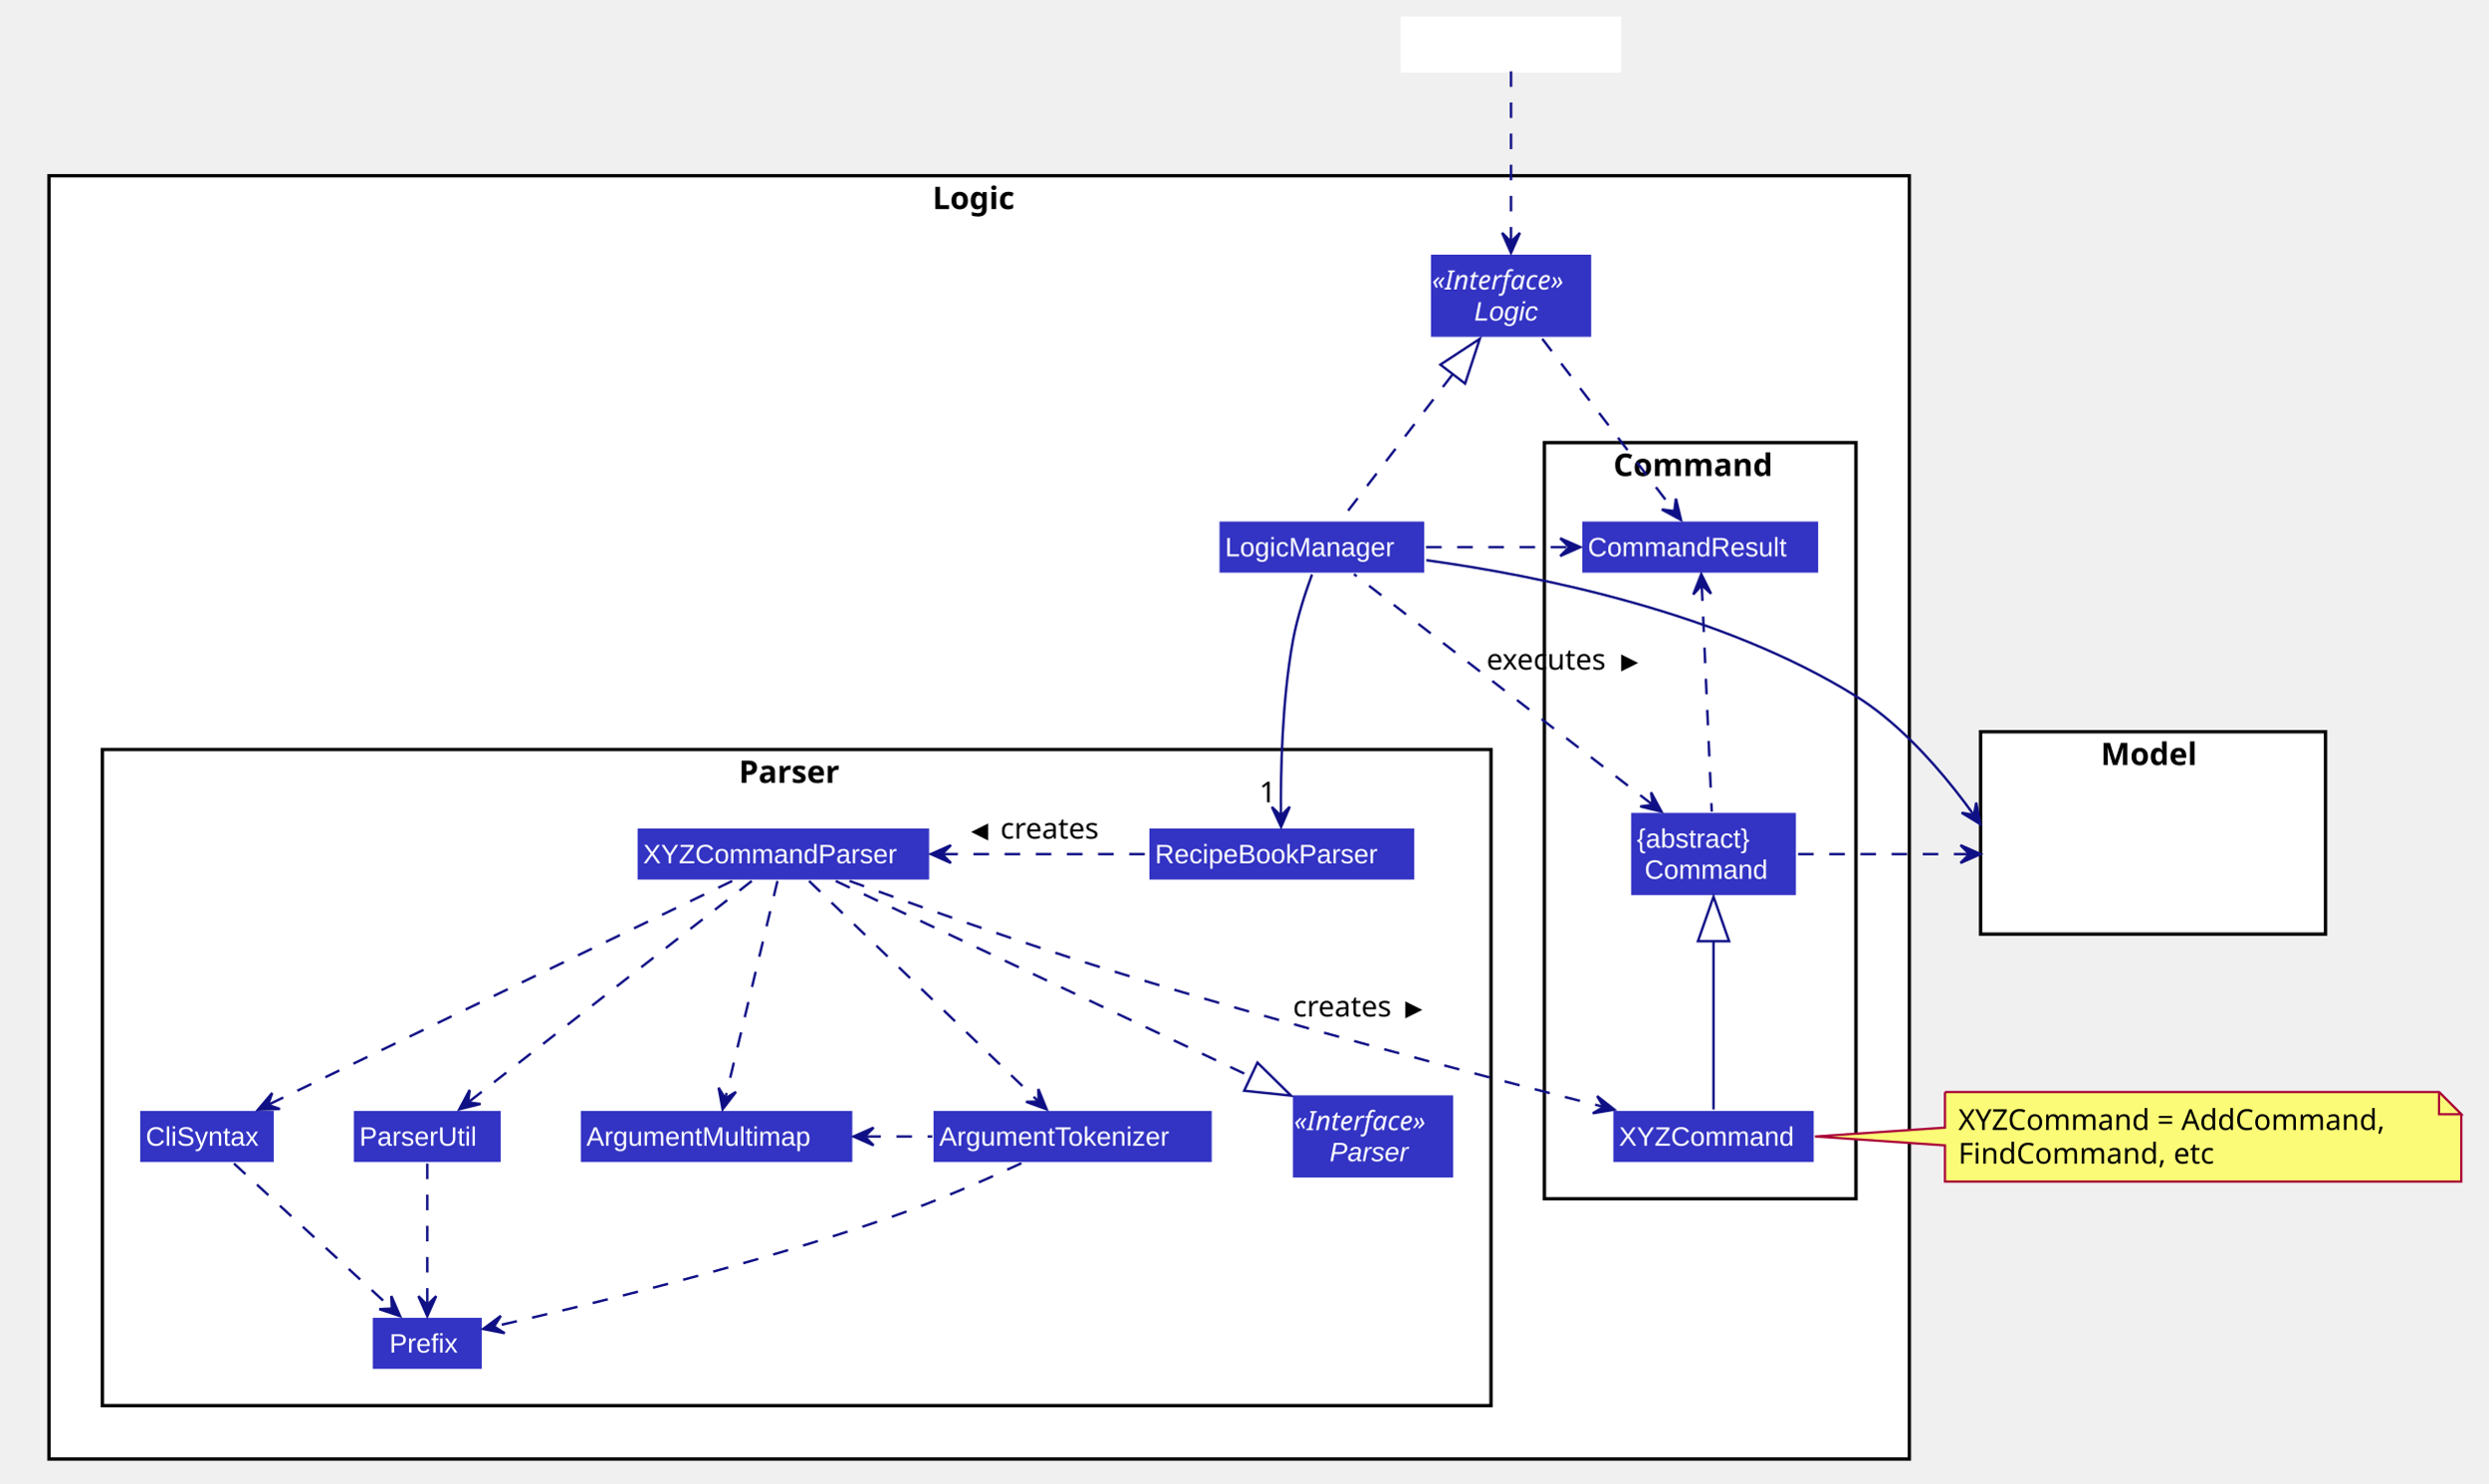
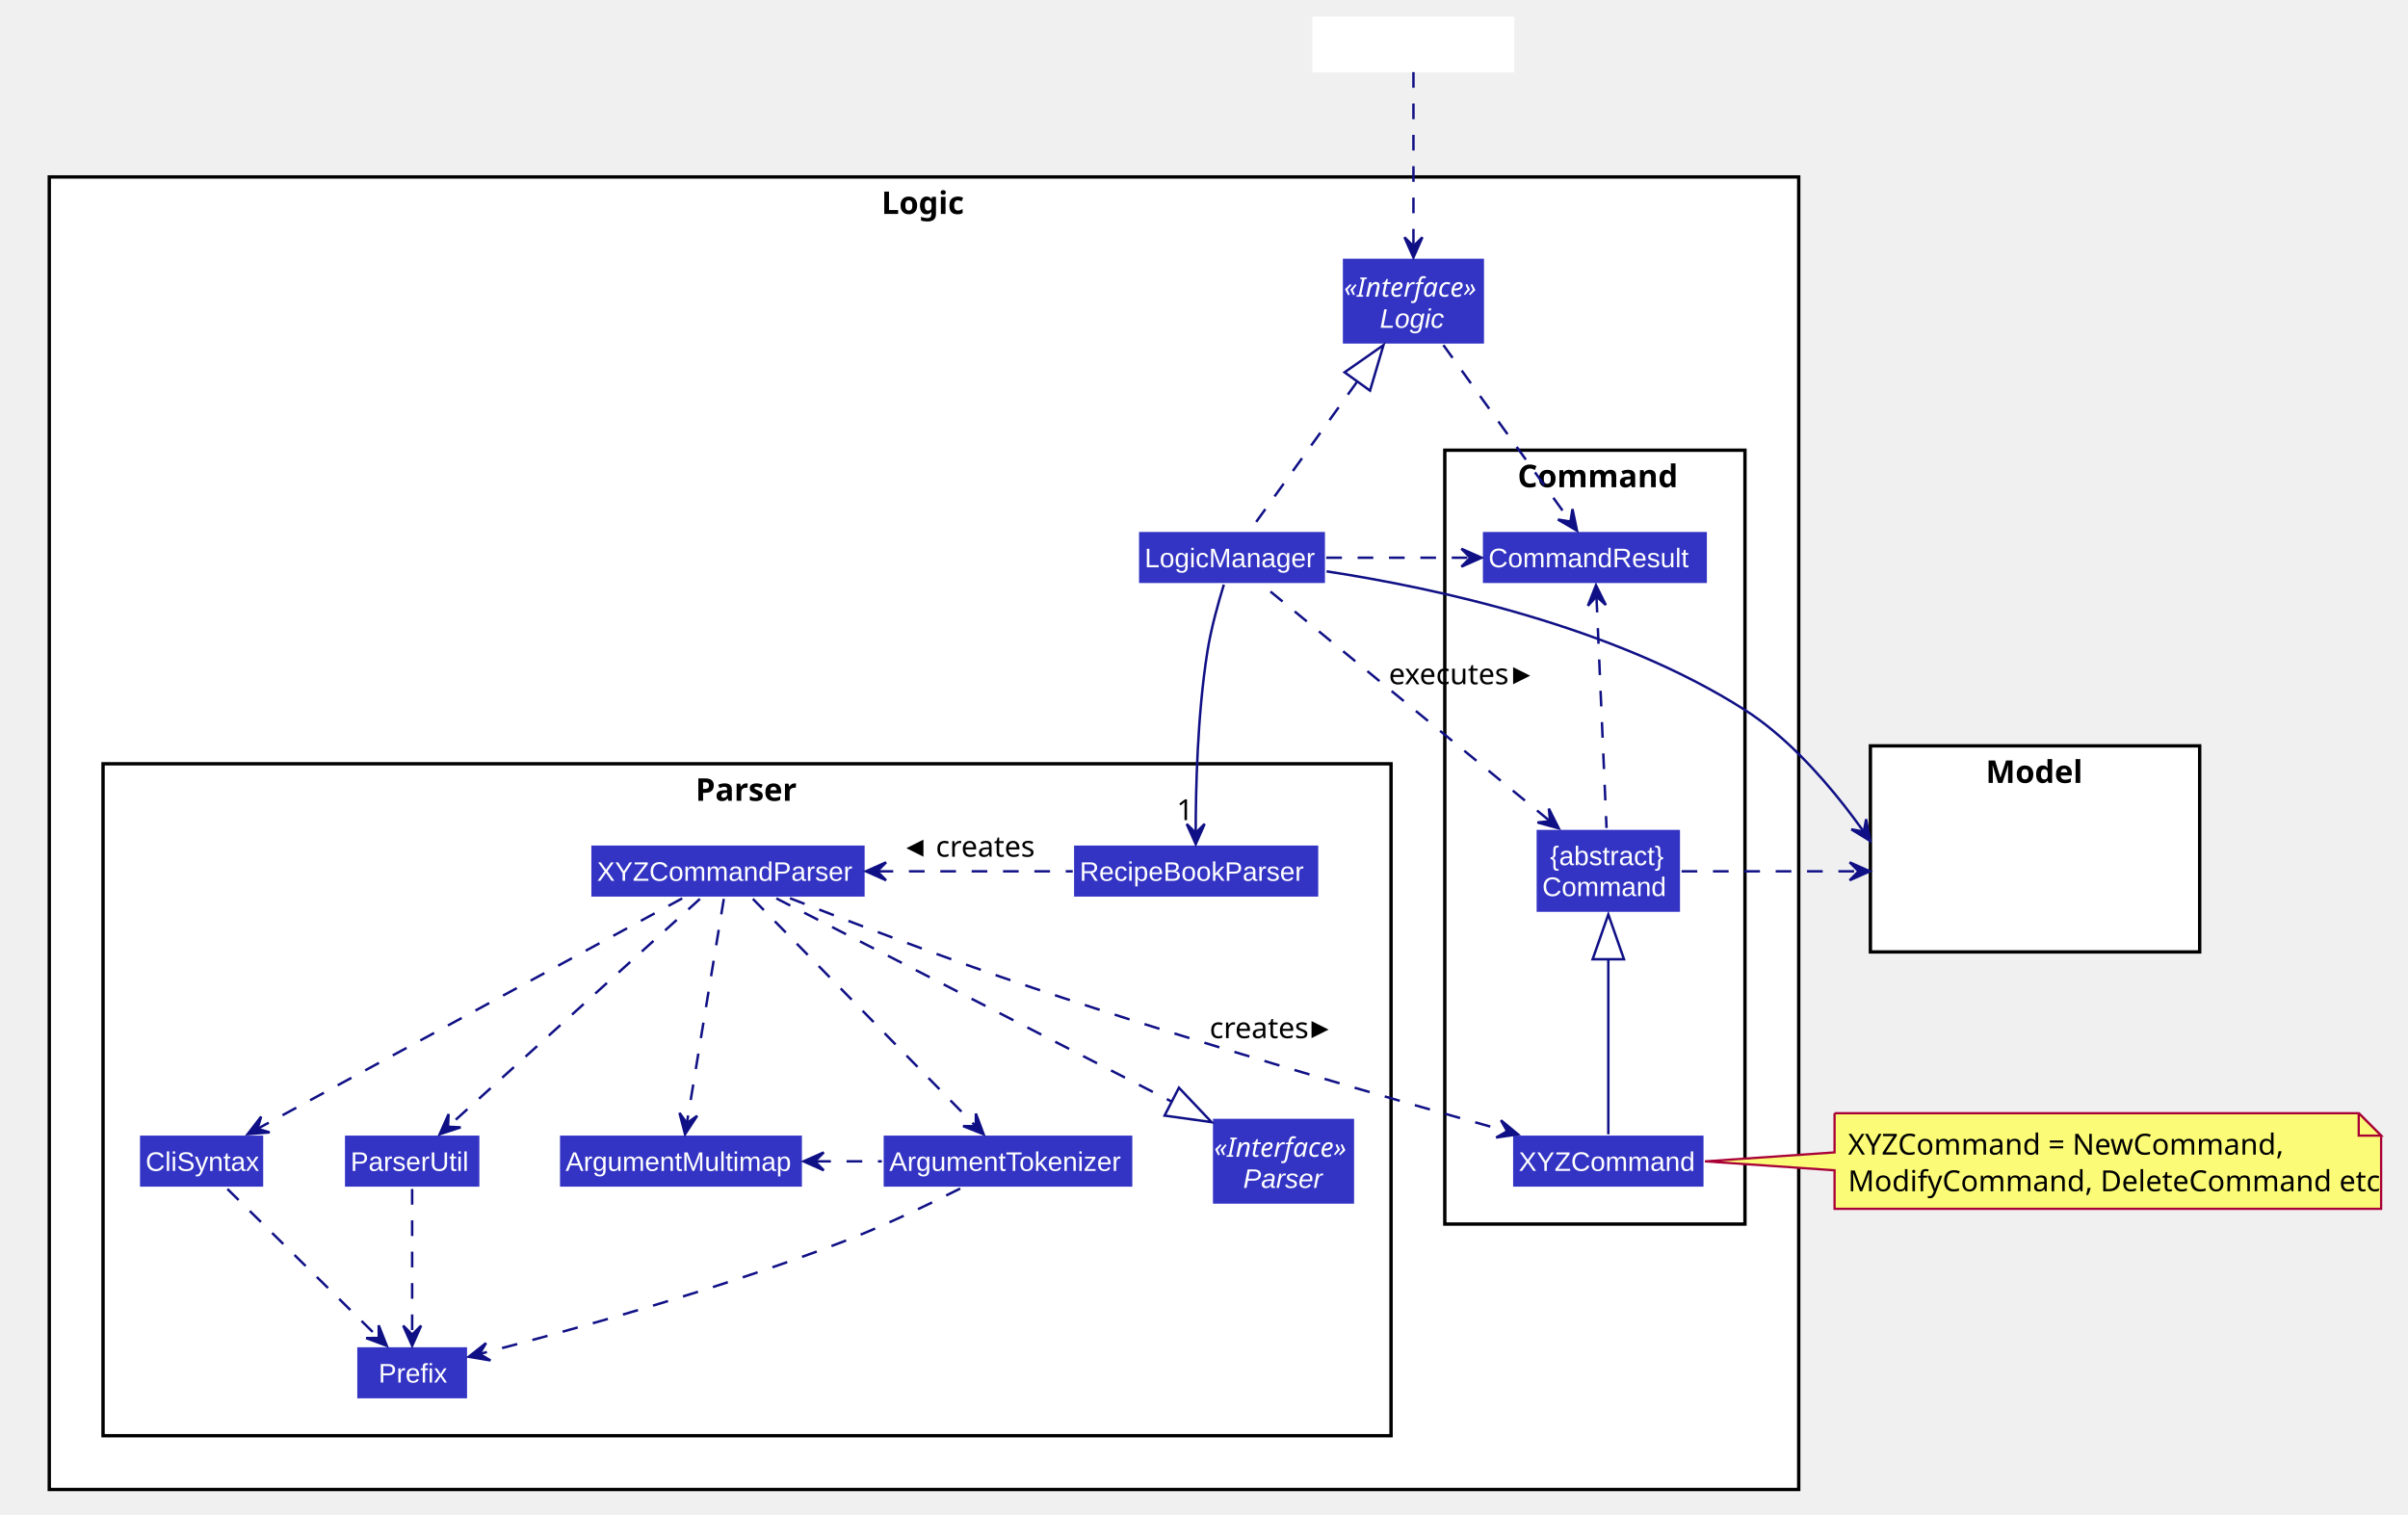
- <svg xmlns="http://www.w3.org/2000/svg" contentScriptType="application/ecmascript" contentStyleType="text/css" height="667px" preserveAspectRatio="none" style="width:1118px;height:667px;" version="1.1" viewBox="0 0 1118 667" width="1118px" zoomAndPan="magnify">
+ <svg xmlns="http://www.w3.org/2000/svg" contentScriptType="application/ecmascript" contentStyleType="text/css" height="676px" preserveAspectRatio="none" style="width:1075px;height:676px;" version="1.1" viewBox="0 0 1075 676" width="1075px" zoomAndPan="magnify">
  <defs />
  <g>
-     <rect fill="#FFFFFF" height="577" style="stroke: #000000; stroke-width: 1.5;" width="836" x="22" y="79" />
-     <text fill="#000000" font-family="sans-serif" font-size="14" font-weight="bold" lengthAdjust="spacingAndGlyphs" textLength="42" x="419" y="93.995">Logic</text>
-     <rect fill="#FFFFFF" height="295" style="stroke: #000000; stroke-width: 1.5;" width="624" x="46" y="337" />
-     <text fill="#000000" font-family="sans-serif" font-size="14" font-weight="bold" lengthAdjust="spacingAndGlyphs" textLength="52" x="332" y="351.995">Parser</text>
-     <rect fill="#FFFFFF" height="340" style="stroke: #000000; stroke-width: 1.5;" width="140" x="694" y="199" />
-     <text fill="#000000" font-family="sans-serif" font-size="14" font-weight="bold" lengthAdjust="spacingAndGlyphs" textLength="78" x="725" y="213.995">Command</text>
-     <rect fill="#FFFFFF" height="91" style="stroke: #000000; stroke-width: 1.5;" width="155" x="890" y="329" />
-     <text fill="#000000" font-family="sans-serif" font-size="14" font-weight="bold" lengthAdjust="spacingAndGlyphs" textLength="47" x="944" y="343.995">Model</text>
-     <rect fill="#3333C4" height="37.938" id="Logic" style="stroke: #FFFFFF; stroke-width: 1.0;" width="73" x="642.5" y="114" />
-     <text fill="#FFFFFF" font-family="sans-serif" font-size="12" font-style="italic" lengthAdjust="spacingAndGlyphs" textLength="71" x="643.5" y="130.139">«Interface»</text>
-     <text fill="#FFFFFF" font-family="Arial" font-size="12" font-style="italic" lengthAdjust="spacingAndGlyphs" textLength="33" x="662.5" y="144.107">Logic</text>
-     <rect fill="#3333C4" height="23.969" id="LogicManager" style="stroke: #FFFFFF; stroke-width: 1.0;" width="93" x="547.5" y="234" />
-     <text fill="#FFFFFF" font-family="Arial" font-size="12" lengthAdjust="spacingAndGlyphs" textLength="87" x="550.5" y="250.139">LogicManager</text>
-     <rect fill="#3333C4" height="37.938" id="Parser" style="stroke: #FFFFFF; stroke-width: 1.0;" width="73" x="580.5" y="492" />
-     <text fill="#FFFFFF" font-family="sans-serif" font-size="12" font-style="italic" lengthAdjust="spacingAndGlyphs" textLength="71" x="581.5" y="508.139">«Interface»</text>
-     <text fill="#FFFFFF" font-family="Arial" font-size="12" font-style="italic" lengthAdjust="spacingAndGlyphs" textLength="39" x="597.5" y="522.107">Parser</text>
-     <rect fill="#3333C4" height="23.969" id="RecipeBookParser" style="stroke: #FFFFFF; stroke-width: 1.0;" width="120" x="516" y="372" />
-     <text fill="#FFFFFF" font-family="Arial" font-size="12" lengthAdjust="spacingAndGlyphs" textLength="114" x="519" y="388.139">RecipeBookParser</text>
-     <rect fill="#3333C4" height="23.969" id="XYZCommandParser" style="stroke: #FFFFFF; stroke-width: 1.0;" width="132" x="286" y="372" />
-     <text fill="#FFFFFF" font-family="Arial" font-size="12" lengthAdjust="spacingAndGlyphs" textLength="126" x="289" y="388.139">XYZCommandParser</text>
-     <rect fill="#3333C4" height="23.969" id="CliSyntax" style="stroke: #FFFFFF; stroke-width: 1.0;" width="61" x="62.5" y="499" />
-     <text fill="#FFFFFF" font-family="Arial" font-size="12" lengthAdjust="spacingAndGlyphs" textLength="55" x="65.5" y="515.139">CliSyntax</text>
-     <rect fill="#3333C4" height="23.969" id="ParserUtil" style="stroke: #FFFFFF; stroke-width: 1.0;" width="67" x="158.5" y="499" />
-     <text fill="#FFFFFF" font-family="Arial" font-size="12" lengthAdjust="spacingAndGlyphs" textLength="61" x="161.5" y="515.139">ParserUtil</text>
-     <rect fill="#3333C4" height="23.969" id="ArgumentMultimap" style="stroke: #FFFFFF; stroke-width: 1.0;" width="123" x="260.5" y="499" />
-     <text fill="#FFFFFF" font-family="Arial" font-size="12" lengthAdjust="spacingAndGlyphs" textLength="117" x="263.5" y="515.139">ArgumentMultimap</text>
-     <rect fill="#3333C4" height="23.969" id="ArgumentTokenizer" style="stroke: #FFFFFF; stroke-width: 1.0;" width="126" x="419" y="499" />
-     <text fill="#FFFFFF" font-family="Arial" font-size="12" lengthAdjust="spacingAndGlyphs" textLength="120" x="422" y="515.139">ArgumentTokenizer</text>
-     <rect fill="#3333C4" height="23.969" id="Prefix" style="stroke: #FFFFFF; stroke-width: 1.0;" width="50" x="167" y="592" />
-     <text fill="#FFFFFF" font-family="Arial" font-size="12" lengthAdjust="spacingAndGlyphs" textLength="34" x="175" y="608.139">Prefix</text>
-     <rect fill="#3333C4" height="23.969" id="XYZCommand" style="stroke: #FFFFFF; stroke-width: 1.0;" width="91" x="724.5" y="499" />
-     <text fill="#FFFFFF" font-family="Arial" font-size="12" lengthAdjust="spacingAndGlyphs" textLength="85" x="727.5" y="515.139">XYZCommand</text>
-     <rect fill="#3333C4" height="23.969" id="CommandResult" style="stroke: #FFFFFF; stroke-width: 1.0;" width="107" x="710.5" y="234" />
-     <text fill="#FFFFFF" font-family="Arial" font-size="12" lengthAdjust="spacingAndGlyphs" textLength="101" x="713.5" y="250.139">CommandResult</text>
-     <rect fill="#3333C4" height="37.938" id="Command" style="stroke: #FFFFFF; stroke-width: 1.0;" width="75" x="732.5" y="365" />
-     <text fill="#FFFFFF" font-family="Arial" font-size="12" lengthAdjust="spacingAndGlyphs" textLength="69" x="735.5" y="381.139">{abstract}</text>
-     <text fill="#FFFFFF" font-family="Arial" font-size="12" lengthAdjust="spacingAndGlyphs" textLength="62" x="739" y="395.107">Command</text>
-     <rect fill="#FFFFFF" height="23.969" id="HiddenModel" style="stroke: #FFFFFF; stroke-width: 1.0;" width="87" x="933.5" y="372" />
-     <rect fill="#FFFFFF" height="23.969" style="stroke: #FFFFFF; stroke-width: 1.0;" width="87" x="933.5" y="372" />
-     <text fill="#FFFFFF" font-family="Arial" font-size="12" lengthAdjust="spacingAndGlyphs" textLength="81" x="936.5" y="388.139">HiddenModel</text>
-     <rect fill="#FFFFFF" height="23.969" id="HiddenOutside" style="stroke: #FFFFFF; stroke-width: 1.0;" width="98" x="630" y="8" />
-     <rect fill="#FFFFFF" height="23.969" style="stroke: #FFFFFF; stroke-width: 1.0;" width="98" x="630" y="8" />
-     <text fill="#FFFFFF" font-family="Arial" font-size="12" lengthAdjust="spacingAndGlyphs" textLength="92" x="633" y="24.139">HiddenOutside</text>
-     <path d="M874,491 L874,507 L815.547,511 L874,515 L874,531.266 A0,0 0 0 0 874,531.266 L1106,531.266 A0,0 0 0 0 1106,531.266 L1106,501 L1096,491 L874,491 A0,0 0 0 0 874,491 " fill="#FBFB77" style="stroke: #A80036; stroke-width: 1.0;" />
-     <path d="M1096,491 L1096,501 L1106,501 L1096,491 " fill="#FBFB77" style="stroke: #A80036; stroke-width: 1.0;" />
-     <text fill="#000000" font-family="sans-serif" font-size="13" lengthAdjust="spacingAndGlyphs" textLength="207" x="880" y="508.067">XYZCommand = AddCommand,</text>
-     <text fill="#000000" font-family="sans-serif" font-size="13" lengthAdjust="spacingAndGlyphs" textLength="121" x="880" y="523.2">FindCommand, etc</text>
-     <path d="M679,32.049 C679,49.79 679,85.02 679,108.552 " fill="none" id="HiddenOutside-&gt;Logic" style="stroke: #101086; stroke-width: 1.1; stroke-dasharray: 7.0,7.0;" />
-     <polygon fill="#101086" points="679,113.678,683,104.678,679,108.678,675,104.678,679,113.678" style="stroke: #101086; stroke-width: 1.1;" />
-     <path d="M652.624,168.444 C635.484,190.826 614.238,218.572 602.608,233.759 " fill="none" id="Logic&lt;-LogicManager" style="stroke: #101086; stroke-width: 1.1; stroke-dasharray: 7.0,7.0;" />
-     <polygon fill="none" points="647.247,163.953,664.964,152.329,658.362,172.464,647.247,163.953" style="stroke: #101086; stroke-width: 1.1;" />
-     <path d="M589.563,258.29 C586.582,266.417 582.87,277.714 581,288 C576.075,315.096 575.444,347.2 575.603,366.291 " fill="none" id="LogicManager-&gt;RecipeBookParser" style="stroke: #101086; stroke-width: 1.1;" />
-     <polygon fill="#101086" points="575.674,371.778,579.558,362.727,575.61,366.778,571.559,362.83,575.674,371.778" style="stroke: #101086; stroke-width: 1.1;" />
-     <text fill="#000000" font-family="sans-serif" font-size="13" lengthAdjust="spacingAndGlyphs" textLength="8" x="565.889" y="360.743">1</text>
-     <path d="M423.426,384 C453.242,384 487.495,384 515.981,384 " fill="none" id="XYZCommandParser&lt;-RecipeBookParser" style="stroke: #101086; stroke-width: 1.1; stroke-dasharray: 7.0,7.0;" />
-     <polygon fill="#101086" points="418.298,384,427.298,388,423.298,384,427.298,380,418.298,384" style="stroke: #101086; stroke-width: 1.1;" />
-     <polygon fill="#000000" points="443.5,371.066,437.5,374.066,443.5,377.066,443.5,371.066" style="stroke: #000000; stroke-width: 1.0;" />
-     <text fill="#000000" font-family="sans-serif" font-size="13" lengthAdjust="spacingAndGlyphs" textLength="48" x="449.5" y="377.067">creates</text>
-     <path d="M381.715,396.071 C411.073,406.844 457.355,423.389 498,436 C575.131,459.931 665.845,483.758 720.581,497.672 " fill="none" id="XYZCommandParser-&gt;XYZCommand" style="stroke: #101086; stroke-width: 1.1; stroke-dasharray: 7.0,7.0;" />
-     <polygon fill="#101086" points="725.437,498.904,717.698,492.813,720.591,497.674,715.73,500.567,725.437,498.904" style="stroke: #101086; stroke-width: 1.1;" />
-     <text fill="#000000" font-family="sans-serif" font-size="13" lengthAdjust="spacingAndGlyphs" textLength="48" x="581" y="457.067">creates</text>
-     <polygon fill="#000000" points="632,451.066,638,454.066,632,457.066,632,451.066" style="stroke: #000000; stroke-width: 1.0;" />
-     <path d="M375.517,396.093 C417.056,415.687 504.447,456.909 561.914,484.016 " fill="none" id="XYZCommandParser-&gt;Parser" style="stroke: #101086; stroke-width: 1.1; stroke-dasharray: 7.0,7.0;" />
-     <polygon fill="none" points="565.044,477.753,580.146,492.616,559.071,490.415,565.044,477.753" style="stroke: #101086; stroke-width: 1.1;" />
-     <path d="M349.338,396.093 C344.036,418.183 332.137,467.762 325.933,493.614 " fill="none" id="XYZCommandParser-&gt;ArgumentMultimap" style="stroke: #101086; stroke-width: 1.1; stroke-dasharray: 7.0,7.0;" />
-     <polygon fill="#101086" points="324.699,498.752,330.69,490.935,325.866,493.89,322.911,489.067,324.699,498.752" style="stroke: #101086; stroke-width: 1.1;" />
-     <path d="M363.537,396.093 C386.991,418.645 440.242,469.849 466.613,495.205 " fill="none" id="XYZCommandParser-&gt;ArgumentTokenizer" style="stroke: #101086; stroke-width: 1.1; stroke-dasharray: 7.0,7.0;" />
-     <polygon fill="#101086" points="470.302,498.752,466.587,489.631,466.698,495.286,461.042,495.397,470.302,498.752" style="stroke: #101086; stroke-width: 1.1;" />
-     <path d="M388.814,511 C398.855,511 408.897,511 418.938,511 " fill="none" id="ArgumentMultimap&lt;-ArgumentTokenizer" style="stroke: #101086; stroke-width: 1.1; stroke-dasharray: 7.0,7.0;" />
-     <polygon fill="#101086" points="383.562,511,392.562,515,388.562,511,392.562,507,383.562,511" style="stroke: #101086; stroke-width: 1.1;" />
-     <path d="M329.015,396.093 C281.402,419.073 172.149,471.8 120.725,496.619 " fill="none" id="XYZCommandParser-&gt;CliSyntax" style="stroke: #101086; stroke-width: 1.1; stroke-dasharray: 7.0,7.0;" />
-     <polygon fill="#101086" points="115.933,498.932,125.777,498.621,120.436,496.758,122.298,491.416,115.933,498.932" style="stroke: #101086; stroke-width: 1.1;" />
-     <path d="M105.139,523.158 C122.953,539.532 156.198,570.091 175.991,588.284 " fill="none" id="CliSyntax-&gt;Prefix" style="stroke: #101086; stroke-width: 1.1; stroke-dasharray: 7.0,7.0;" />
-     <polygon fill="#101086" points="179.761,591.75,175.841,582.715,176.079,588.367,170.428,588.606,179.761,591.75" style="stroke: #101086; stroke-width: 1.1;" />
-     <path d="M337.801,396.093 C308.816,418.737 242.856,470.269 210.54,495.516 " fill="none" id="XYZCommandParser-&gt;ParserUtil" style="stroke: #101086; stroke-width: 1.1; stroke-dasharray: 7.0,7.0;" />
-     <polygon fill="#101086" points="206.397,498.752,215.952,496.363,210.337,495.673,211.026,490.059,206.397,498.752" style="stroke: #101086; stroke-width: 1.1;" />
-     <path d="M192,523.158 C192,538.986 192,568.07 192,586.425 " fill="none" id="ParserUtil-&gt;Prefix" style="stroke: #101086; stroke-width: 1.1; stroke-dasharray: 7.0,7.0;" />
-     <polygon fill="#101086" points="192,591.75,196,582.75,192,586.75,188,582.75,192,591.75" style="stroke: #101086; stroke-width: 1.1;" />
-     <path d="M458.963,523.025 C442.944,530.425 420.966,540.053 401,547 C338.567,568.722 263.211,587.042 222.199,596.372 " fill="none" id="ArgumentTokenizer-&gt;Prefix" style="stroke: #101086; stroke-width: 1.1; stroke-dasharray: 7.0,7.0;" />
-     <polygon fill="#101086" points="217.129,597.52,226.79,599.433,222.006,596.416,225.023,591.631,217.129,597.52" style="stroke: #101086; stroke-width: 1.1;" />
-     <path d="M770,423.4 C770,449.436 770,482.061 770,498.861 " fill="none" id="Command&lt;-XYZCommand" style="stroke: #101086; stroke-width: 1.1;" />
-     <polygon fill="none" points="763,423.176,770,403.176,777,423.176,763,423.176" style="stroke: #101086; stroke-width: 1.1;" />
-     <path d="M742.593,361.822 C704.711,332.549 637.711,280.777 608.403,258.129 " fill="none" id="Command&lt;-LogicManager" style="stroke: #101086; stroke-width: 1.1; stroke-dasharray: 7.0,7.0;" />
-     <polygon fill="#101086" points="746.614,364.929,741.937,356.261,742.657,361.872,737.046,362.592,746.614,364.929" style="stroke: #101086; stroke-width: 1.1;" />
-     <text fill="#000000" font-family="sans-serif" font-size="13" lengthAdjust="spacingAndGlyphs" textLength="58" x="668" y="301.067">executes</text>
-     <polygon fill="#000000" points="729,295.066,735,298.066,729,301.066,729,295.066" style="stroke: #000000; stroke-width: 1.0;" />
-     <path d="M640.93,251.876 C691.755,258.906 773.641,275.45 834,313 C851.337,323.786 866.895,340.546 878.329,354.963 C881.188,358.567 883.788,362.025 886.095,365.206 C887.248,366.796 888.328,368.318 889.329,369.754 C889.455,369.933 889.578,370.112 889.701,370.288 C889.763,370.377 889.824,370.465 889.885,370.553 " fill="none" id="LogicManager-&gt;Model" style="stroke: #101086; stroke-width: 1.1;" />
-     <polygon fill="#101086" points="889.885,370.553,888.049,360.877,887.038,366.442,881.472,365.431,889.885,370.553" style="stroke: #101086; stroke-width: 1.1;" />
-     <path d="M808,384 C822.883,384 837.766,384 852.649,384 C860.09,384 867.531,384 874.973,384 C878.693,384 882.414,384 886.135,384 C887.065,384 887.995,384 888.925,384 C889.158,384 889.39,384 889.623,384 C889.739,384 889.856,384 889.972,384 " fill="none" id="Command-&gt;Model" style="stroke: #101086; stroke-width: 1.1; stroke-dasharray: 7.0,7.0;" />
-     <polygon fill="#101086" points="889.972,384,880.972,380,884.972,384,880.972,388,889.972,384" style="stroke: #101086; stroke-width: 1.1;" />
-     <path d="M693.036,152.329 C709.588,173.945 736.801,209.481 752.276,229.69 " fill="none" id="Logic-&gt;CommandResult" style="stroke: #101086; stroke-width: 1.1; stroke-dasharray: 7.0,7.0;" />
-     <polygon fill="#101086" points="755.392,233.759,753.096,224.181,752.352,229.789,746.744,229.045,755.392,233.759" style="stroke: #101086; stroke-width: 1.1;" />
-     <path d="M640.816,246 C662.199,246 683.582,246 704.965,246 " fill="none" id="LogicManager-&gt;CommandResult" style="stroke: #101086; stroke-width: 1.1; stroke-dasharray: 7.0,7.0;" />
-     <polygon fill="#101086" points="710.107,246,701.107,242,705.107,246,701.107,250,710.107,246" style="stroke: #101086; stroke-width: 1.1;" />
-     <path d="M764.715,263.203 C765.842,288.759 768.026,338.258 769.203,364.929 " fill="none" id="CommandResult&lt;-Command" style="stroke: #101086; stroke-width: 1.1; stroke-dasharray: 7.0,7.0;" />
-     <polygon fill="#101086" points="764.491,258.129,760.893,267.297,764.712,263.124,768.886,266.943,764.491,258.129" style="stroke: #101086; stroke-width: 1.1;" />
+     <rect fill="#FFFFFF" height="586" style="stroke: #000000; stroke-width: 1.5;" width="781" x="22" y="79" />
+     <text fill="#000000" font-family="sans-serif" font-size="14" font-weight="bold" lengthAdjust="spacingAndGlyphs" textLength="38" x="393.5" y="95.533">Logic</text>
+     <rect fill="#FFFFFF" height="300" style="stroke: #000000; stroke-width: 1.5;" width="575" x="46" y="341" />
+     <text fill="#000000" font-family="sans-serif" font-size="14" font-weight="bold" lengthAdjust="spacingAndGlyphs" textLength="46" x="310.5" y="357.533">Parser</text>
+     <rect fill="#FFFFFF" height="345.5" style="stroke: #000000; stroke-width: 1.5;" width="134" x="645" y="201" />
+     <text fill="#000000" font-family="sans-serif" font-size="14" font-weight="bold" lengthAdjust="spacingAndGlyphs" textLength="69" x="677.5" y="217.533">Command</text>
+     <rect fill="#FFFFFF" height="92" style="stroke: #000000; stroke-width: 1.5;" width="147" x="835" y="333" />
+     <text fill="#000000" font-family="sans-serif" font-size="14" font-weight="bold" lengthAdjust="spacingAndGlyphs" textLength="44" x="886.5" y="349.533">Model</text>
+     <rect fill="#3333C4" height="38.893" id="Logic" style="stroke: #FFFFFF; stroke-width: 1.0;" width="64" x="599" y="115" />
+     <text fill="#FFFFFF" font-family="sans-serif" font-size="12" font-style="italic" lengthAdjust="spacingAndGlyphs" textLength="62" x="600" y="132.457">«Interface»</text>
+     <text fill="#FFFFFF" font-family="Arial" font-size="12" font-style="italic" lengthAdjust="spacingAndGlyphs" textLength="30" x="616" y="146.35">Logic</text>
+     <rect fill="#3333C4" height="23.799" id="LogicManager" style="stroke: #FFFFFF; stroke-width: 1.0;" width="84" x="508" y="237" />
+     <text fill="#FFFFFF" font-family="Arial" font-size="12" lengthAdjust="spacingAndGlyphs" textLength="78" x="511" y="253.256">LogicManager</text>
+     <rect fill="#3333C4" height="38.893" id="Parser" style="stroke: #FFFFFF; stroke-width: 1.0;" width="64" x="541" y="499" />
+     <text fill="#FFFFFF" font-family="sans-serif" font-size="12" font-style="italic" lengthAdjust="spacingAndGlyphs" textLength="62" x="542" y="516.457">«Interface»</text>
+     <text fill="#FFFFFF" font-family="Arial" font-size="12" font-style="italic" lengthAdjust="spacingAndGlyphs" textLength="36" x="555" y="530.35">Parser</text>
+     <rect fill="#3333C4" height="23.799" id="RecipeBookParser" style="stroke: #FFFFFF; stroke-width: 1.0;" width="110" x="479" y="377" />
+     <text fill="#FFFFFF" font-family="Arial" font-size="12" lengthAdjust="spacingAndGlyphs" textLength="104" x="482" y="393.256">RecipeBookParser</text>
+     <rect fill="#3333C4" height="23.799" id="XYZCommandParser" style="stroke: #FFFFFF; stroke-width: 1.0;" width="123" x="263.5" y="377" />
+     <text fill="#FFFFFF" font-family="Arial" font-size="12" lengthAdjust="spacingAndGlyphs" textLength="117" x="266.5" y="393.256">XYZCommandParser</text>
+     <rect fill="#3333C4" height="23.799" id="CliSyntax" style="stroke: #FFFFFF; stroke-width: 1.0;" width="56" x="62" y="506.5" />
+     <text fill="#FFFFFF" font-family="Arial" font-size="12" lengthAdjust="spacingAndGlyphs" textLength="50" x="65" y="522.756">CliSyntax</text>
+     <rect fill="#3333C4" height="23.799" id="ParserUtil" style="stroke: #FFFFFF; stroke-width: 1.0;" width="61" x="153.5" y="506.5" />
+     <text fill="#FFFFFF" font-family="Arial" font-size="12" lengthAdjust="spacingAndGlyphs" textLength="55" x="156.5" y="522.756">ParserUtil</text>
+     <rect fill="#3333C4" height="23.799" id="ArgumentMultimap" style="stroke: #FFFFFF; stroke-width: 1.0;" width="109" x="249.5" y="506.5" />
+     <text fill="#FFFFFF" font-family="Arial" font-size="12" lengthAdjust="spacingAndGlyphs" textLength="103" x="252.5" y="522.756">ArgumentMultimap</text>
+     <rect fill="#3333C4" height="23.799" id="ArgumentTokenizer" style="stroke: #FFFFFF; stroke-width: 1.0;" width="112" x="394" y="506.5" />
+     <text fill="#FFFFFF" font-family="Arial" font-size="12" lengthAdjust="spacingAndGlyphs" textLength="106" x="397" y="522.756">ArgumentTokenizer</text>
+     <rect fill="#3333C4" height="23.799" id="Prefix" style="stroke: #FFFFFF; stroke-width: 1.0;" width="50" x="159" y="601" />
+     <text fill="#FFFFFF" font-family="Arial" font-size="12" lengthAdjust="spacingAndGlyphs" textLength="30" x="169" y="617.256">Prefix</text>
+     <rect fill="#3333C4" height="23.799" id="XYZCommand" style="stroke: #FFFFFF; stroke-width: 1.0;" width="86" x="675" y="506.5" />
+     <text fill="#FFFFFF" font-family="Arial" font-size="12" lengthAdjust="spacingAndGlyphs" textLength="80" x="678" y="522.756">XYZCommand</text>
+     <rect fill="#3333C4" height="23.799" id="CommandResult" style="stroke: #FFFFFF; stroke-width: 1.0;" width="101" x="661.5" y="237" />
+     <text fill="#FFFFFF" font-family="Arial" font-size="12" lengthAdjust="spacingAndGlyphs" textLength="95" x="664.5" y="253.256">CommandResult</text>
+     <rect fill="#3333C4" height="37.598" id="Command" style="stroke: #FFFFFF; stroke-width: 1.0;" width="65" x="685.5" y="370" />
+     <text fill="#FFFFFF" font-family="Arial" font-size="12" lengthAdjust="spacingAndGlyphs" textLength="52" x="692" y="386.256">{abstract}</text>
+     <text fill="#FFFFFF" font-family="Arial" font-size="12" lengthAdjust="spacingAndGlyphs" textLength="59" x="688.5" y="400.055">Command</text>
+     <rect fill="#FFFFFF" height="23.799" id="HiddenModel" style="stroke: #FFFFFF; stroke-width: 1.0;" width="79" x="878.5" y="377" />
+     <rect fill="#FFFFFF" height="23.799" style="stroke: #FFFFFF; stroke-width: 1.0;" width="79" x="878.5" y="377" />
+     <text fill="#FFFFFF" font-family="Arial" font-size="12" lengthAdjust="spacingAndGlyphs" textLength="73" x="881.5" y="393.256">HiddenModel</text>
+     <rect fill="#FFFFFF" height="23.799" id="HiddenOutside" style="stroke: #FFFFFF; stroke-width: 1.0;" width="89" x="586.5" y="8" />
+     <rect fill="#FFFFFF" height="23.799" style="stroke: #FFFFFF; stroke-width: 1.0;" width="89" x="586.5" y="8" />
+     <text fill="#FFFFFF" font-family="Arial" font-size="12" lengthAdjust="spacingAndGlyphs" textLength="83" x="589.5" y="24.256">HiddenOutside</text>
+     <path d="M819,497 L819,514.5 L761.119,518.5 L819,522.5 L819,539.703 A0,0 0 0 0 819,539.703 L1063,539.703 A0,0 0 0 0 1063,539.703 L1063,507 L1053,497 L819,497 A0,0 0 0 0 819,497 " fill="#FBFB77" style="stroke: #A80036; stroke-width: 1.0;" />
+     <path d="M1053,497 L1053,507 L1063,507 L1053,497 " fill="#FBFB77" style="stroke: #A80036; stroke-width: 1.0;" />
+     <text fill="#000000" font-family="sans-serif" font-size="13" lengthAdjust="spacingAndGlyphs" textLength="186" x="825" y="515.495">XYZCommand = NewCommand,</text>
+     <text fill="#000000" font-family="sans-serif" font-size="13" lengthAdjust="spacingAndGlyphs" textLength="223" x="825" y="531.847">ModifyCommand, DeleteCommand etc</text>
+     <path d="M631,32.198 C631,50.179 631,85.885 631,109.736 " fill="none" id="HiddenOutside-&gt;Logic" style="stroke: #101086; stroke-width: 1.1; stroke-dasharray: 7.0,7.0;" />
+     <polygon fill="#101086" points="631,114.931,635,105.931,631,109.931,627,105.931,631,114.931" style="stroke: #101086; stroke-width: 1.1;" />
+     <path d="M605.797,170.504 C589.366,193.324 568.998,221.614 557.981,236.915 " fill="none" id="Logic&lt;-LogicManager" style="stroke: #101086; stroke-width: 1.1; stroke-dasharray: 7.0,7.0;" />
+     <polygon fill="none" points="600.258,166.218,617.624,154.077,611.619,174.398,600.258,166.218" style="stroke: #101086; stroke-width: 1.1;" />
+     <path d="M546.371,261.001 C543.84,269.179 540.634,280.663 539,291 C534.547,319.165 533.795,352.445 533.798,371.793 " fill="none" id="LogicManager-&gt;RecipeBookParser" style="stroke: #101086; stroke-width: 1.1;" />
+     <polygon fill="#101086" points="533.816,376.865,537.783,367.85,533.797,371.865,529.783,367.88,533.816,376.865" style="stroke: #101086; stroke-width: 1.1;" />
+     <text fill="#000000" font-family="sans-serif" font-size="13" lengthAdjust="spacingAndGlyphs" textLength="7" x="525.296" y="366.168">1</text>
+     <path d="M391.773,389 C419.88,389 452.192,389 478.908,389 " fill="none" id="XYZCommandParser&lt;-RecipeBookParser" style="stroke: #101086; stroke-width: 1.1; stroke-dasharray: 7.0,7.0;" />
+     <polygon fill="#101086" points="386.576,389,395.576,393,391.576,389,395.576,385,386.576,389" style="stroke: #101086; stroke-width: 1.1;" />
+     <polygon fill="#000000" points="411.75,375.676,405.75,378.676,411.75,381.676,411.75,375.676" style="stroke: #000000; stroke-width: 1.0;" />
+     <text fill="#000000" font-family="sans-serif" font-size="13" lengthAdjust="spacingAndGlyphs" textLength="43" x="417.75" y="382.495">creates</text>
+     <path d="M352.668,401.02 C380.006,411.756 423.112,428.274 461,441 C534.532,465.698 621.219,490.654 672.786,505.069 " fill="none" id="XYZCommandParser-&gt;XYZCommand" style="stroke: #101086; stroke-width: 1.1; stroke-dasharray: 7.0,7.0;" />
+     <polygon fill="#101086" points="677.665,506.431,670.072,500.159,672.849,505.087,667.921,507.864,677.665,506.431" style="stroke: #101086; stroke-width: 1.1;" />
+     <text fill="#000000" font-family="sans-serif" font-size="13" lengthAdjust="spacingAndGlyphs" textLength="43" x="540" y="463.495">creates</text>
+     <polygon fill="#000000" points="586,456.676,592,459.676,586,462.676,586,456.676" style="stroke: #000000; stroke-width: 1.0;" />
+     <path d="M346.575,401.092 C385.599,421.155 468.86,463.96 522.812,491.697 " fill="none" id="XYZCommandParser-&gt;Parser" style="stroke: #101086; stroke-width: 1.1; stroke-dasharray: 7.0,7.0;" />
+     <polygon fill="none" points="526.303,485.621,540.889,500.991,519.901,498.072,526.303,485.621" style="stroke: #101086; stroke-width: 1.1;" />
+     <path d="M323.136,401.315 C319.407,423.96 311.012,474.929 306.687,501.184 " fill="none" id="XYZCommandParser-&gt;ArgumentMultimap" style="stroke: #101086; stroke-width: 1.1; stroke-dasharray: 7.0,7.0;" />
+     <polygon fill="#101086" points="305.829,506.393,311.239,498.163,306.642,501.459,303.345,496.863,305.829,506.393" style="stroke: #101086; stroke-width: 1.1;" />
+     <path d="M336.093,401.315 C358.759,424.434 410.366,477.074 435.587,502.799 " fill="none" id="XYZCommandParser-&gt;ArgumentTokenizer" style="stroke: #101086; stroke-width: 1.1; stroke-dasharray: 7.0,7.0;" />
+     <polygon fill="#101086" points="439.11,506.393,435.668,497.165,435.61,502.822,429.954,502.765,439.11,506.393" style="stroke: #101086; stroke-width: 1.1;" />
+     <path d="M363.935,518.5 C373.851,518.5 383.766,518.5 393.682,518.5 " fill="none" id="ArgumentMultimap&lt;-ArgumentTokenizer" style="stroke: #101086; stroke-width: 1.1; stroke-dasharray: 7.0,7.0;" />
+     <polygon fill="#101086" points="358.75,518.5,367.75,522.5,363.75,518.5,367.75,514.5,358.75,518.5" style="stroke: #101086; stroke-width: 1.1;" />
+     <path d="M304.556,401.092 C261.588,424.404 162.022,478.424 115.197,503.829 " fill="none" id="XYZCommandParser-&gt;CliSyntax" style="stroke: #101086; stroke-width: 1.1; stroke-dasharray: 7.0,7.0;" />
+     <polygon fill="#101086" points="110.564,506.343,120.382,505.568,114.959,503.959,116.568,498.536,110.564,506.343" style="stroke: #101086; stroke-width: 1.1;" />
+     <path d="M101.526,530.842 C118.532,547.576 150.35,578.887 169.105,597.342 " fill="none" id="CliSyntax-&gt;Prefix" style="stroke: #101086; stroke-width: 1.1; stroke-dasharray: 7.0,7.0;" />
+     <polygon fill="#101086" points="172.673,600.854,169.064,591.69,169.109,597.347,163.453,597.392,172.673,600.854" style="stroke: #101086; stroke-width: 1.1;" />
+     <path d="M312.487,401.315 C286.92,424.434 228.707,477.074 200.257,502.799 " fill="none" id="XYZCommandParser-&gt;ParserUtil" style="stroke: #101086; stroke-width: 1.1; stroke-dasharray: 7.0,7.0;" />
+     <polygon fill="#101086" points="196.283,506.393,205.641,503.322,199.991,503.039,200.275,497.389,196.283,506.393" style="stroke: #101086; stroke-width: 1.1;" />
+     <path d="M184,530.842 C184,547.019 184,576.816 184,595.455 " fill="none" id="ParserUtil-&gt;Prefix" style="stroke: #101086; stroke-width: 1.1; stroke-dasharray: 7.0,7.0;" />
+     <polygon fill="#101086" points="184,600.854,188,591.854,184,595.854,180,591.854,184,600.854" style="stroke: #101086; stroke-width: 1.1;" />
+     <path d="M428.679,530.636 C414.093,537.992 394.178,547.525 376,554.5 C320.037,575.974 252.451,594.584 214.225,604.461 " fill="none" id="ArgumentTokenizer-&gt;Prefix" style="stroke: #101086; stroke-width: 1.1; stroke-dasharray: 7.0,7.0;" />
+     <polygon fill="#101086" points="209.257,605.738,218.969,607.373,214.1,604.494,216.978,599.625,209.257,605.738" style="stroke: #101086; stroke-width: 1.1;" />
+     <path d="M718,428.595 C718,455.392 718,489.252 718,506.424 " fill="none" id="Command&lt;-XYZCommand" style="stroke: #101086; stroke-width: 1.1;" />
+     <polygon fill="none" points="711,428.268,718,408.268,725,428.268,711,428.268" style="stroke: #101086; stroke-width: 1.1;" />
+     <path d="M691.579,366.297 C655.25,336.455 591.223,283.862 563.464,261.06 " fill="none" id="Command&lt;-LogicManager" style="stroke: #101086; stroke-width: 1.1; stroke-dasharray: 7.0,7.0;" />
+     <polygon fill="#101086" points="695.868,369.82,691.454,361.016,692.005,366.646,686.375,367.197,695.868,369.82" style="stroke: #101086; stroke-width: 1.1;" />
+     <text fill="#000000" font-family="sans-serif" font-size="13" lengthAdjust="spacingAndGlyphs" textLength="53" x="620" y="305.495">executes</text>
+     <polygon fill="#000000" points="676,298.676,682,301.676,676,304.676,676,298.676" style="stroke: #000000; stroke-width: 1.0;" />
+     <path d="M592.22,255.089 C640.542,262.482 720.536,279.635 779,317 C796.339,328.082 811.896,345.086 823.33,359.675 C826.189,363.322 828.789,366.819 831.096,370.034 C832.249,371.642 833.328,373.179 834.33,374.63 C834.455,374.811 834.579,374.991 834.702,375.17 C834.763,375.259 834.824,375.348 834.885,375.437 " fill="none" id="LogicManager-&gt;Model" style="stroke: #101086; stroke-width: 1.1;" />
+     <polygon fill="#101086" points="834.885,375.437,833.095,365.752,832.058,371.313,826.497,370.276,834.885,375.437" style="stroke: #101086; stroke-width: 1.1;" />
+     <path d="M750.715,389 C766.035,389 781.356,389 796.677,389 C804.338,389 811.998,389 819.659,389 C823.489,389 827.319,389 831.149,389 C832.107,389 833.064,389 834.022,389 C834.261,389 834.501,389 834.74,389 " fill="none" id="Command-&gt;Model" style="stroke: #101086; stroke-width: 1.1; stroke-dasharray: 7.0,7.0;" />
+     <polygon fill="#101086" points="834.74,389,825.74,385,829.74,389,825.74,393,834.74,389" style="stroke: #101086; stroke-width: 1.1;" />
+     <path d="M644.376,154.077 C660.233,176.101 686.357,212.385 701.062,232.808 " fill="none" id="Logic-&gt;CommandResult" style="stroke: #101086; stroke-width: 1.1; stroke-dasharray: 7.0,7.0;" />
+     <polygon fill="#101086" points="704.019,236.915,702.006,227.274,701.097,232.857,695.514,231.949,704.019,236.915" style="stroke: #101086; stroke-width: 1.1;" />
+     <path d="M592.082,249 C613.476,249 634.87,249 656.264,249 " fill="none" id="LogicManager-&gt;CommandResult" style="stroke: #101086; stroke-width: 1.1; stroke-dasharray: 7.0,7.0;" />
+     <polygon fill="#101086" points="661.41,249,652.41,245,656.41,249,652.41,253,661.41,249" style="stroke: #101086; stroke-width: 1.1;" />
+     <path d="M712.715,266.441 C713.842,292.373 716.026,342.6 717.203,369.664 " fill="none" id="CommandResult&lt;-Command" style="stroke: #101086; stroke-width: 1.1; stroke-dasharray: 7.0,7.0;" />
+     <polygon fill="#101086" points="712.491,261.293,708.886,270.458,712.708,266.288,716.878,270.111,712.491,261.293" style="stroke: #101086; stroke-width: 1.1;" />
  </g>
</svg>
